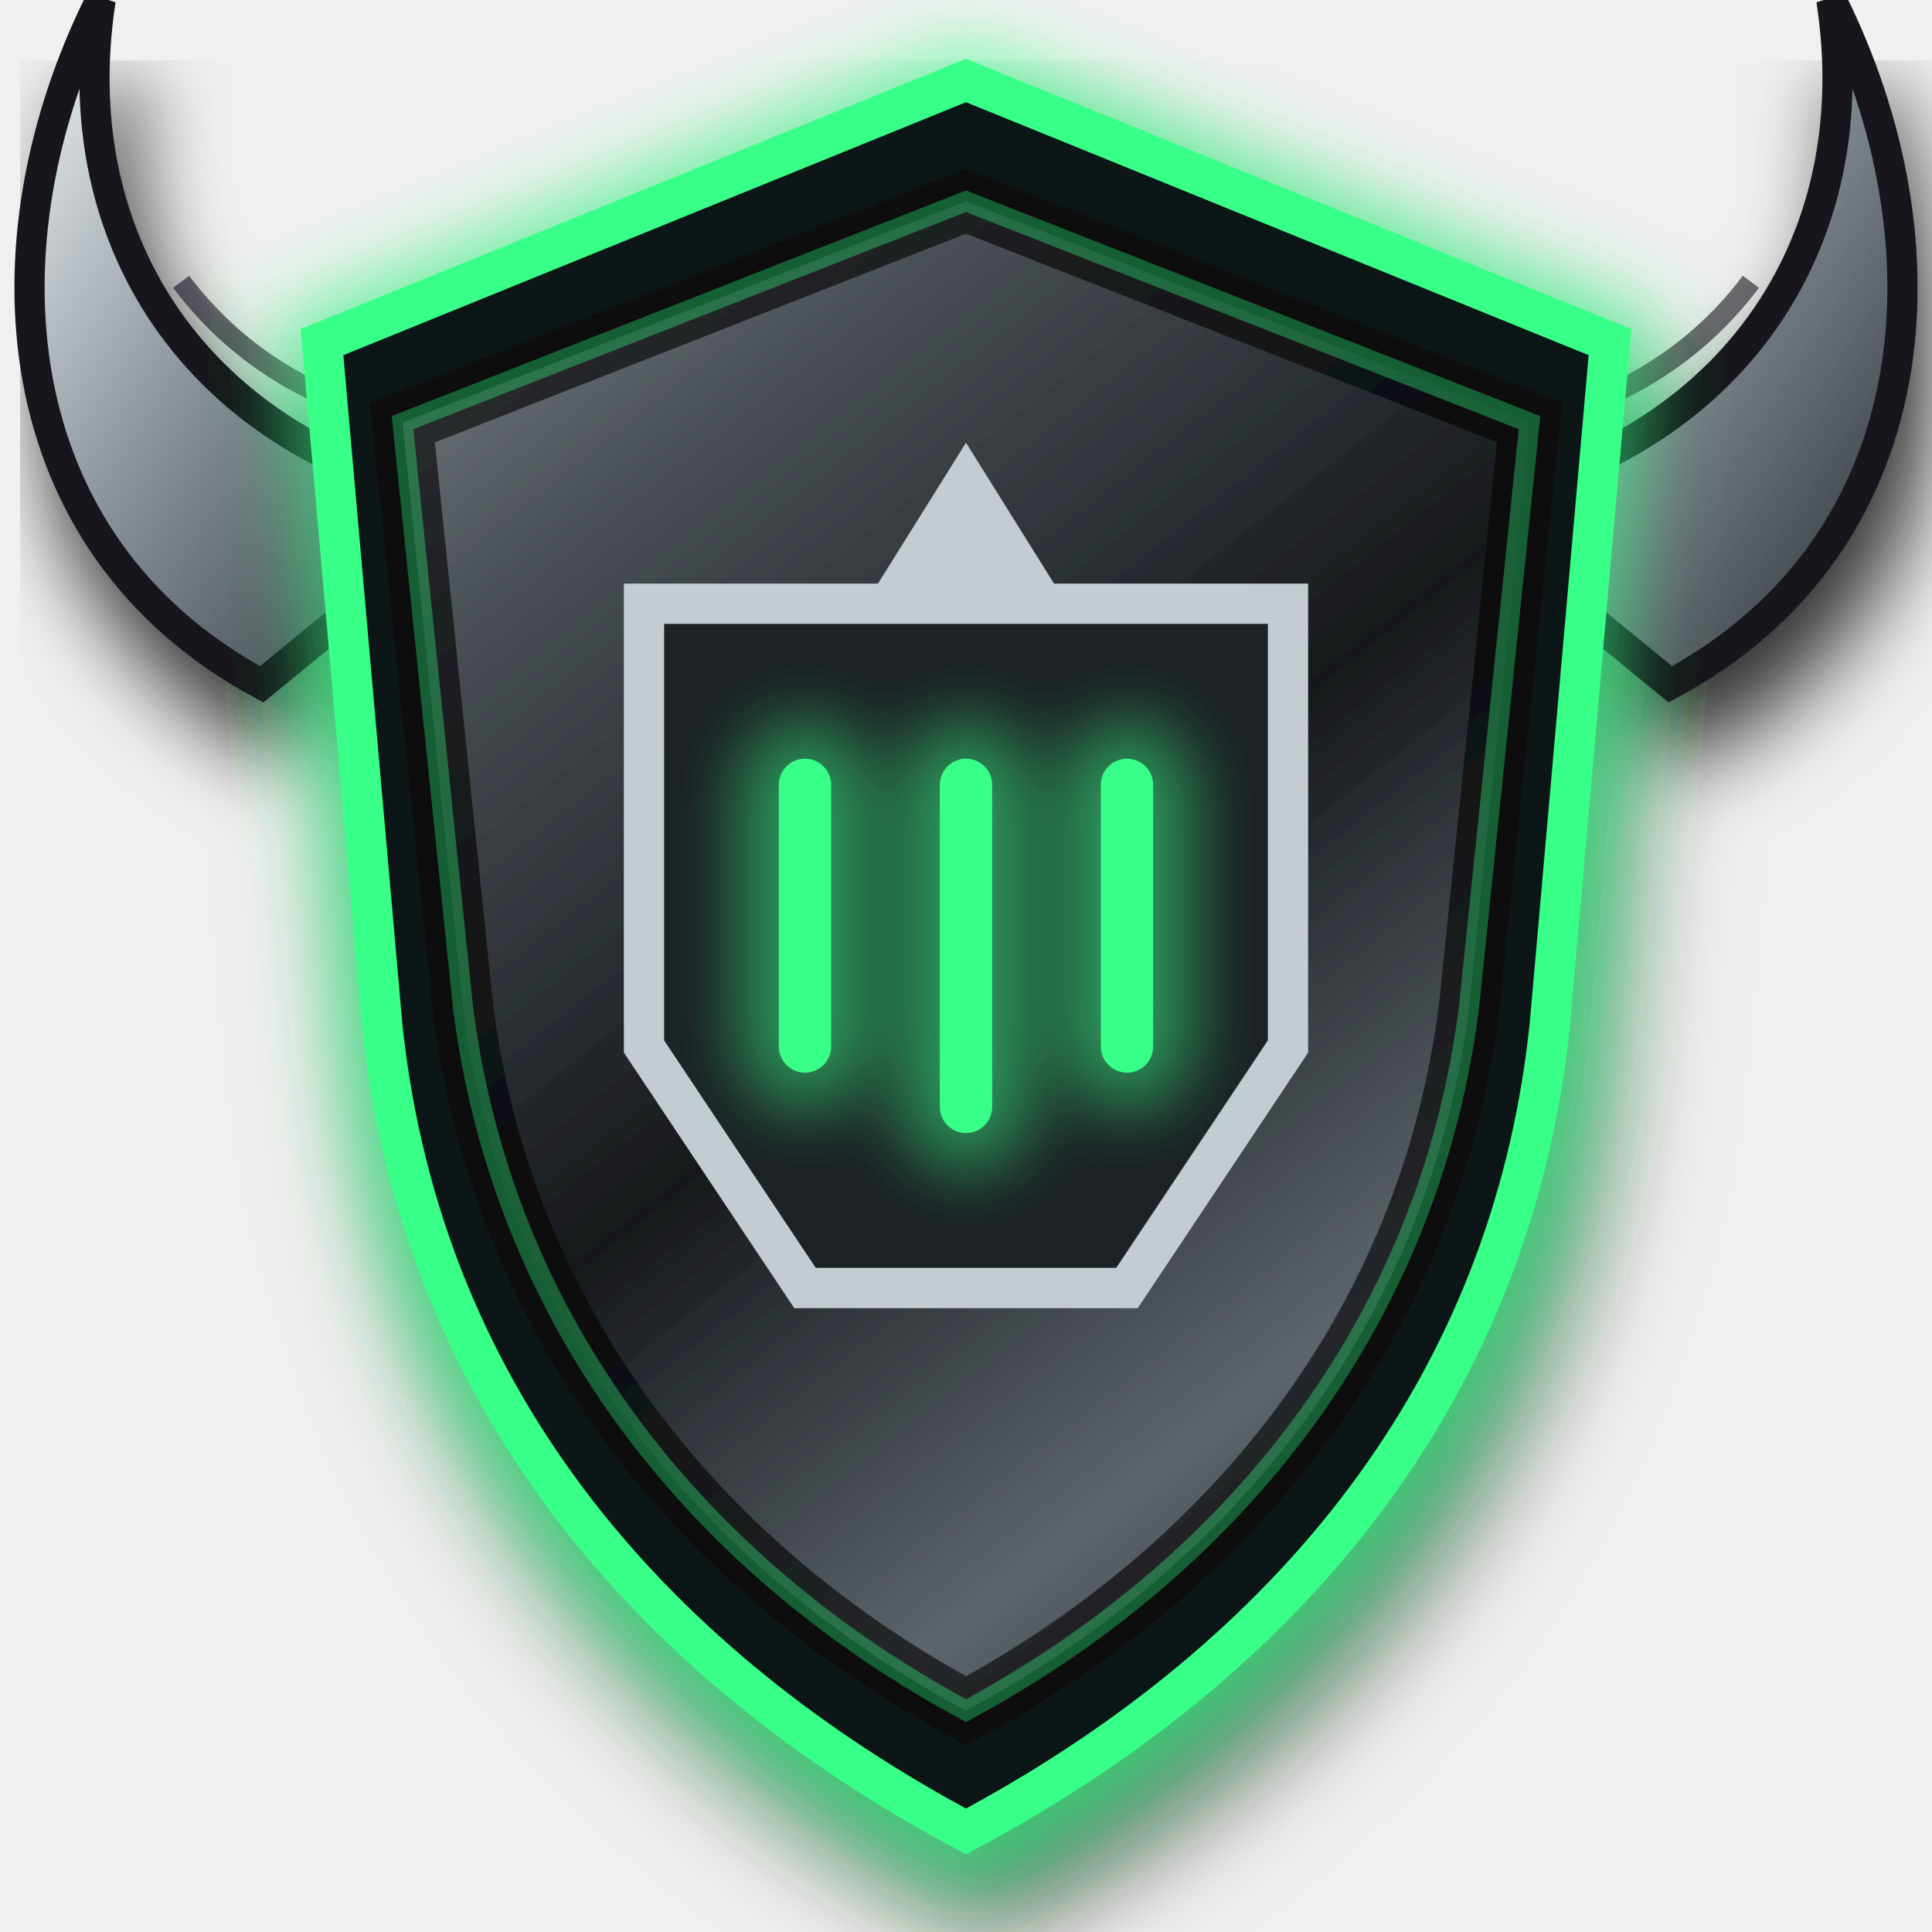
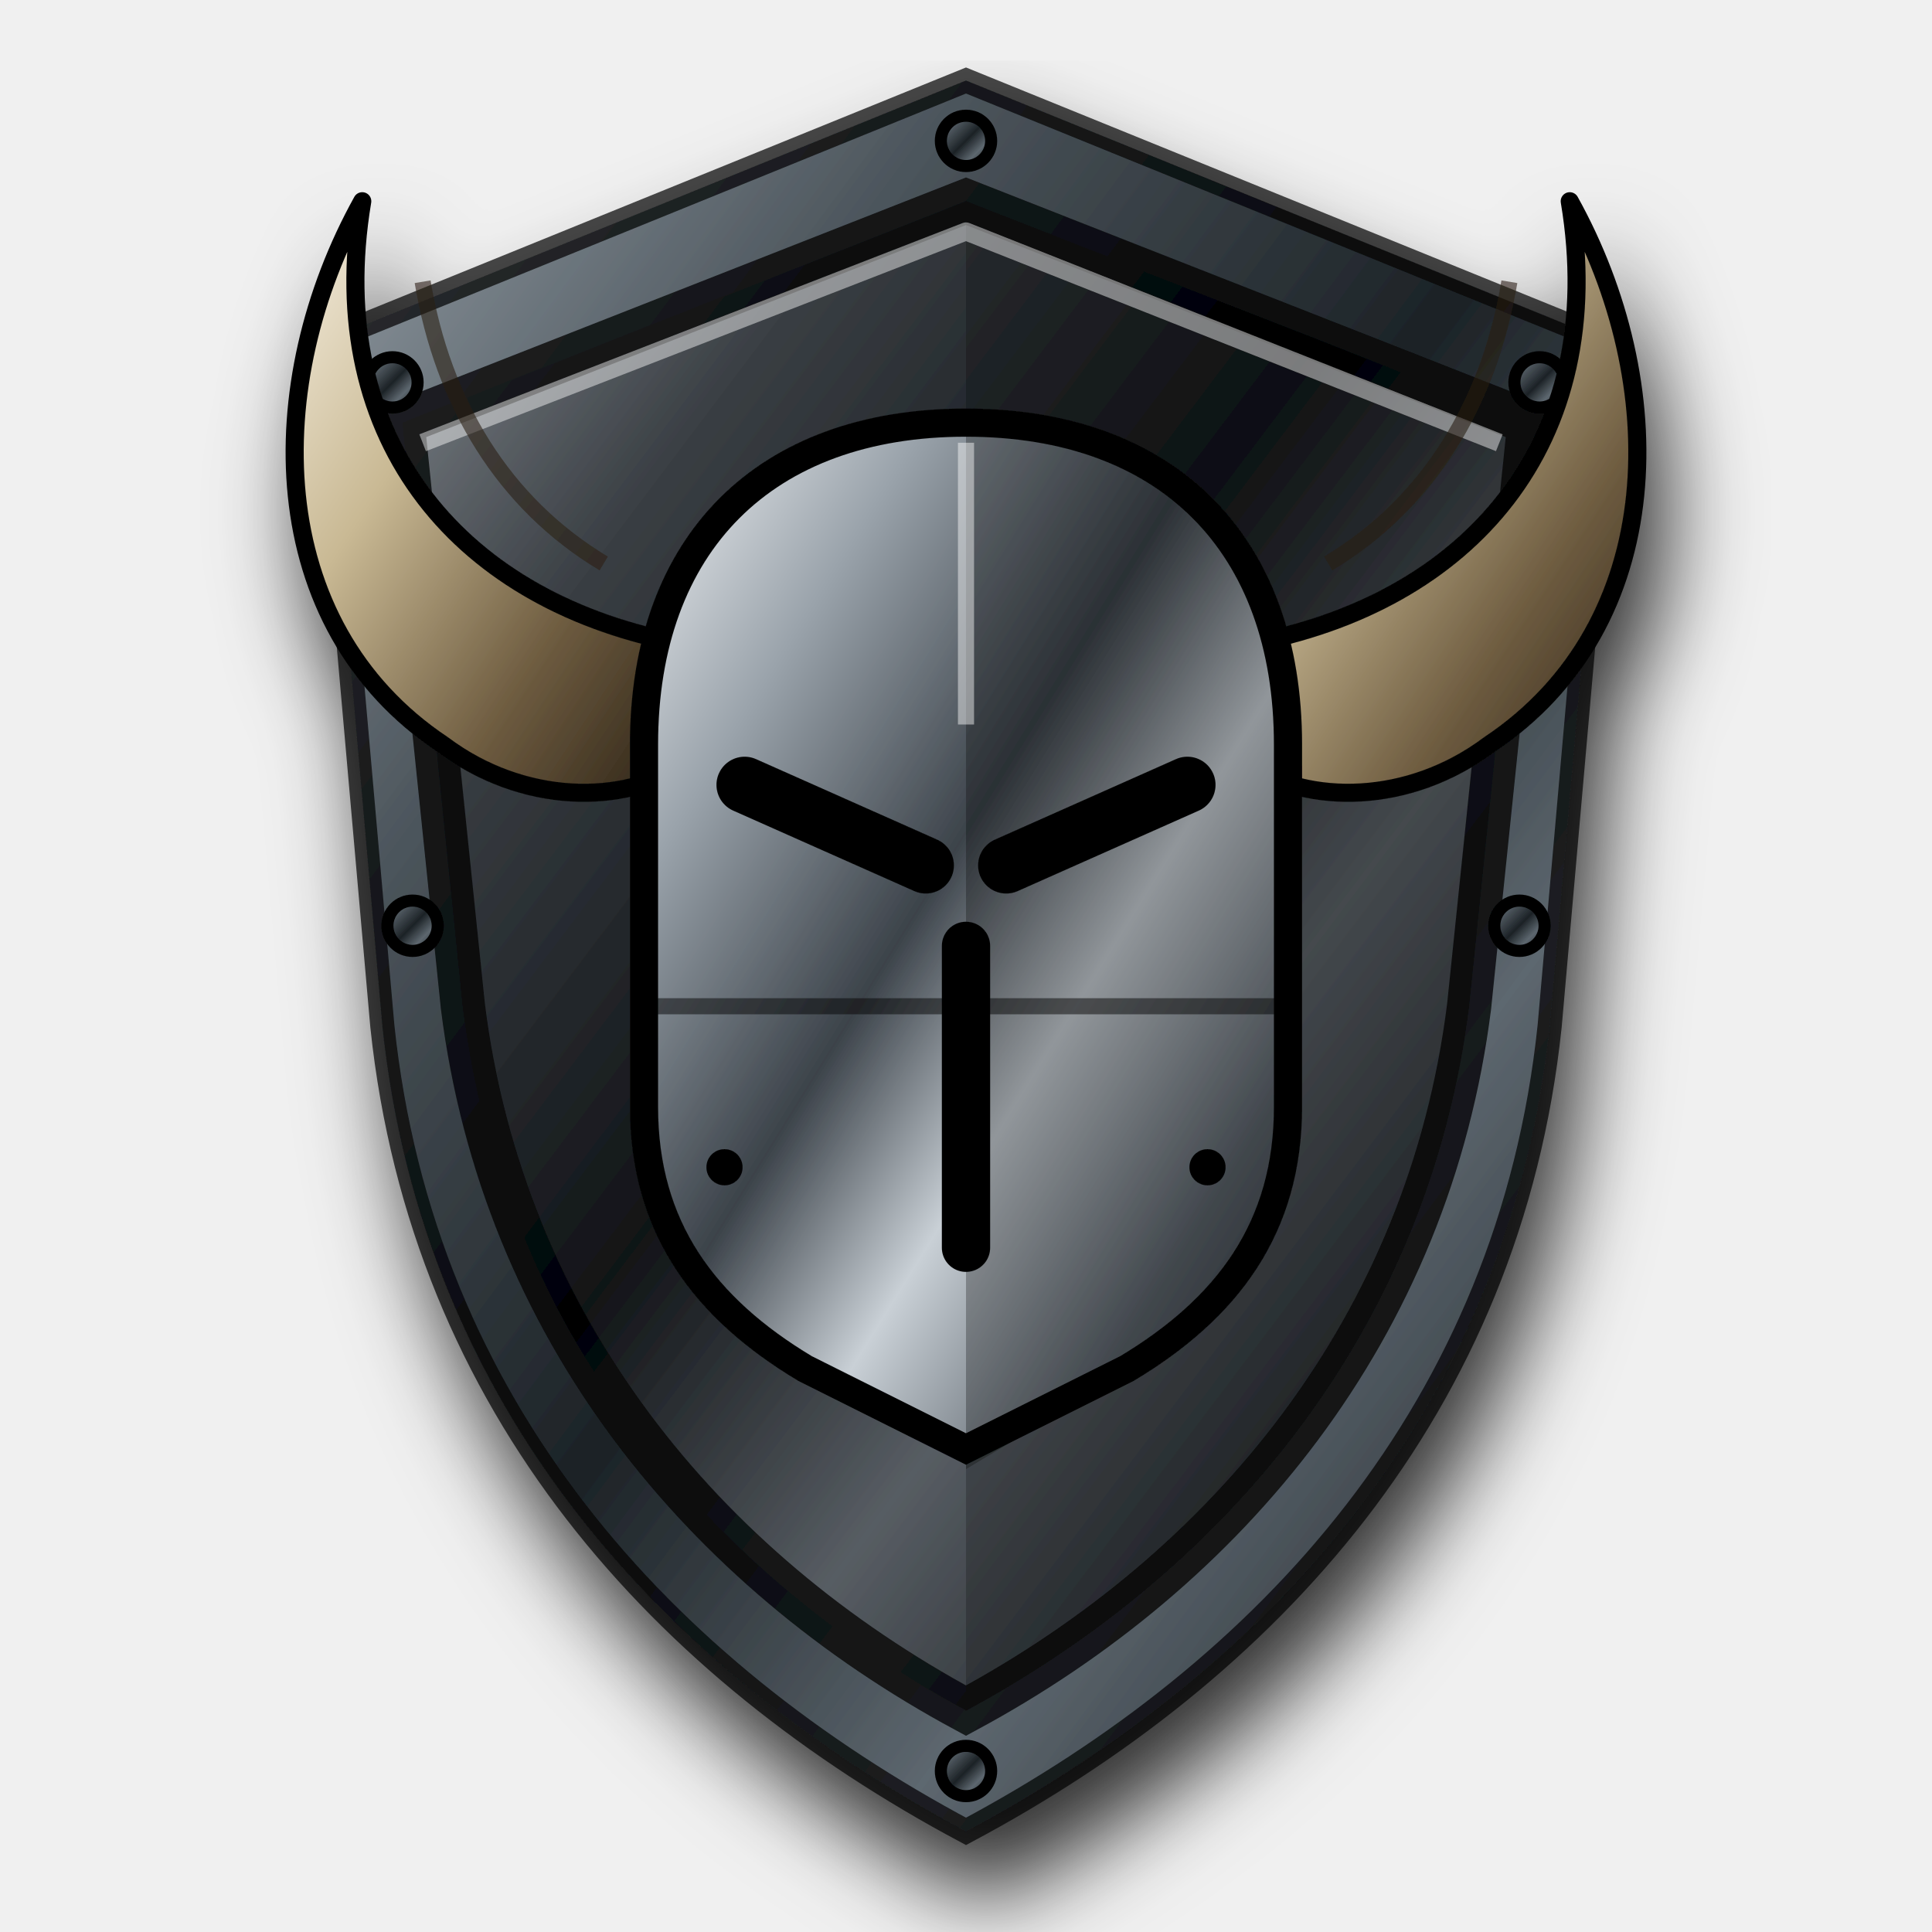
- <svg xmlns="http://www.w3.org/2000/svg" viewBox="0 0 96 96" fill="none" aria-label="Dreadlord gunmetal and toxic green badge">
+ <svg xmlns="http://www.w3.org/2000/svg" viewBox="0 0 96 96" fill="none" aria-label="Dreadlord gunmetal horned helm badge">
  <defs>
-     <linearGradient id="face" x1="15" y1="8" x2="79" y2="89" gradientUnits="userSpaceOnUse">
-       <stop offset="0" stop-color="#8e979e" />
-       <stop offset="0.22" stop-color="#4a5056" />
-       <stop offset="0.5" stop-color="#16191c" />
-       <stop offset="0.75" stop-color="#5d656c" />
-       <stop offset="1" stop-color="#0b0d0f" />
+     <linearGradient id="rim" x1="0" y1="0" x2="1" y2="1">
+       <stop offset="0" stop-color="#9aa4ac" />
+       <stop offset="0.25" stop-color="#4c555c" />
+       <stop offset="0.5" stop-color="#1c2226" />
+       <stop offset="0.72" stop-color="#5d676f" />
+       <stop offset="1" stop-color="#101418" />
+     </linearGradient>
+     <linearGradient id="face" x1="0" y1="0" x2="1" y2="1">
+       <stop offset="0" stop-color="#8a9096" />
+       <stop offset="0.2" stop-color="#3a3f44" />
+       <stop offset="0.45" stop-color="#111417" />
+       <stop offset="0.65" stop-color="#575d63" />
+       <stop offset="0.85" stop-color="#1e2226" />
+       <stop offset="1" stop-color="#08090a" />
+     </linearGradient>
+     <linearGradient id="helm" x1="0" y1="0" x2="1" y2="1">
+       <stop offset="0" stop-color="#f4f6f8" />
+       <stop offset="0.22" stop-color="#9aa3ab" />
+       <stop offset="0.45" stop-color="#3c434a" />
+       <stop offset="0.62" stop-color="#c9d0d6" />
+       <stop offset="0.82" stop-color="#5b636b" />
+       <stop offset="1" stop-color="#22272c" />
    </linearGradient>
    <linearGradient id="horn" x1="0" y1="0" x2="1" y2="1">
-       <stop offset="0" stop-color="#f2f5f7" />
-       <stop offset="0.45" stop-color="#8a949b" />
-       <stop offset="1" stop-color="#262b2f" />
+       <stop offset="0" stop-color="#f6efe0" />
+       <stop offset="0.35" stop-color="#c9b994" />
+       <stop offset="0.7" stop-color="#6e5c40" />
+       <stop offset="1" stop-color="#2a2014" />
    </linearGradient>
-     <filter id="g" x="-50%" y="-50%" width="200%" height="200%">
-       <feGaussianBlur stdDeviation="1.8" />
-     </filter>
    <filter id="s">
      <feDropShadow dx="1" dy="3" stdDeviation="2.2" flood-opacity=".8" />
    </filter>
  </defs>
  <g filter="url(#s)">
-     <path d="M24 25C11 23 3 13 5 0-1 12 0 27 13 34z" fill="url(#horn)" stroke="#15181b" stroke-width="1.5" />
-     <path d="M72 25c13-2 21-12 19-25 6 12 5 27-8 34z" fill="url(#horn)" stroke="#15181b" stroke-width="1.5" />
-     <path d="M9 14c3 4 7 6 11 7M87 14c-3 4-7 6-11 7" stroke="#15181b" stroke-opacity=".6" stroke-width="1" />
-     <path d="M48 4 80 17l-3 34C75 70 63 83 48 91 33 83 21 70 19 51l-3-34L48 4Z" stroke="#39ff88" stroke-width="4" opacity=".6" filter="url(#g)" />
-     <path d="M48 4 80 17l-3 34C75 70 63 83 48 91 33 83 21 70 19 51l-3-34L48 4Z" fill="#111417" stroke="#39ff88" stroke-width="2" />
-     <path d="M48 10 76 21l-3 29C71 66 61 78 48 85 35 78 25 66 23 50l-3-29 28-11Z" fill="url(#face)" stroke="#000" stroke-opacity=".6" stroke-width="3" />
-     <path d="M48 10 76 21l-3 29C71 66 61 78 48 85 35 78 25 66 23 50l-3-29 28-11Z" stroke="#39ff88" stroke-opacity=".35" stroke-width="1" />
-     <path d="M32 30h32v22l-8 12H40l-8-12z" fill="#1c2125" stroke="#c4ccd2" stroke-width="2" />
-     <path d="m48 22 5 8H43z" fill="#c4ccd2" />
-     <path d="M40 39v13M48 39v16M56 39v13" stroke="#39ff88" stroke-width="6.24" stroke-linecap="round" stroke-linejoin="round" opacity=".55" filter="url(#g)" />
-     <path d="M40 39v13M48 39v16M56 39v13" stroke="#39ff88" stroke-width="2.6" stroke-linecap="round" stroke-linejoin="round" />
+     <path d="M48 4 80 17l-3 34C75 70 63 83 48 91 33 83 21 70 19 51l-3-34L48 4Z" fill="url(#rim)" stroke="#000" stroke-opacity=".7" stroke-width="1.2" />
+     <path d="M48 10 76 21l-3 29C71 66 61 78 48 85 35 78 25 66 23 50l-3-29 28-11Z" fill="url(#face)" stroke="#000" stroke-opacity=".75" stroke-width="2.2" />
+     <path d="M48 10 76 21l-3 29C71 66 61 78 48 85Z" fill="#000" opacity=".22" />
+     <path d="M21 22 48 11.5 74.5 22" stroke="#fff" stroke-opacity=".45" stroke-width=".9" stroke-linejoin="round" />
+     <circle cx="48" cy="7" r="1.25" fill="url(#rim)" stroke="#000" stroke-width=".6" />
+     <circle cx="19.5" cy="19" r="1.25" fill="url(#rim)" stroke="#000" stroke-width=".6" />
+     <circle cx="76.5" cy="19" r="1.25" fill="url(#rim)" stroke="#000" stroke-width=".6" />
+     <circle cx="20.5" cy="46" r="1.25" fill="url(#rim)" stroke="#000" stroke-width=".6" />
+     <circle cx="75.5" cy="46" r="1.25" fill="url(#rim)" stroke="#000" stroke-width=".6" />
+     <circle cx="48" cy="88" r="1.25" fill="url(#rim)" stroke="#000" stroke-width=".6" />
+     <path d="M34 32C23 30 16 22 18 10C13 19 13 31 22 37C26 40 31 40 34 38Z" fill="url(#horn)" stroke="#050505" stroke-width=".9" stroke-linejoin="round" />
+     <path d="M 62 32 C 73 30 80 22 78 10 C 83 19 83 31 74 37 C 70 40 65 40 62 38 Z" fill="url(#horn)" stroke="#050505" stroke-width=".9" stroke-linejoin="round" />
+     <path d="M21 14c1 6 4 11 9 14M75 14c-1 6-4 11-9 14" stroke="#2a2014" stroke-opacity=".6" stroke-width=".8" />
+     <path d="M48 21c-10 0-16 6-16 16v18c0 6 3 10 8 13l8 4 8-4c5-3 8-7 8-13V37c0-10-6-16-16-16z" fill="url(#helm)" stroke="#050505" stroke-width="1.4" />
+     <path d="M48 21c10 0 16 5 16 14v20c0 5-2 9-6 12l-10 6z" fill="#000" opacity=".28" />
+     <path d="M48 22v14" stroke="#fff" stroke-opacity=".45" stroke-width=".8" />
+     <path d="M37 39l9 4M59 39l-9 4" stroke="#050505" stroke-width="2.8" stroke-linecap="round" />
+     <path d="M48 47v15" stroke="#050505" stroke-width="2.4" stroke-linecap="round" />
+     <path d="M32 50h32" stroke="#050505" stroke-opacity=".5" stroke-width=".8" />
+     <circle cx="36" cy="58" r=".9" fill="#050505" />
+     <circle cx="60" cy="58" r=".9" fill="#050505" />
  </g>
</svg>
